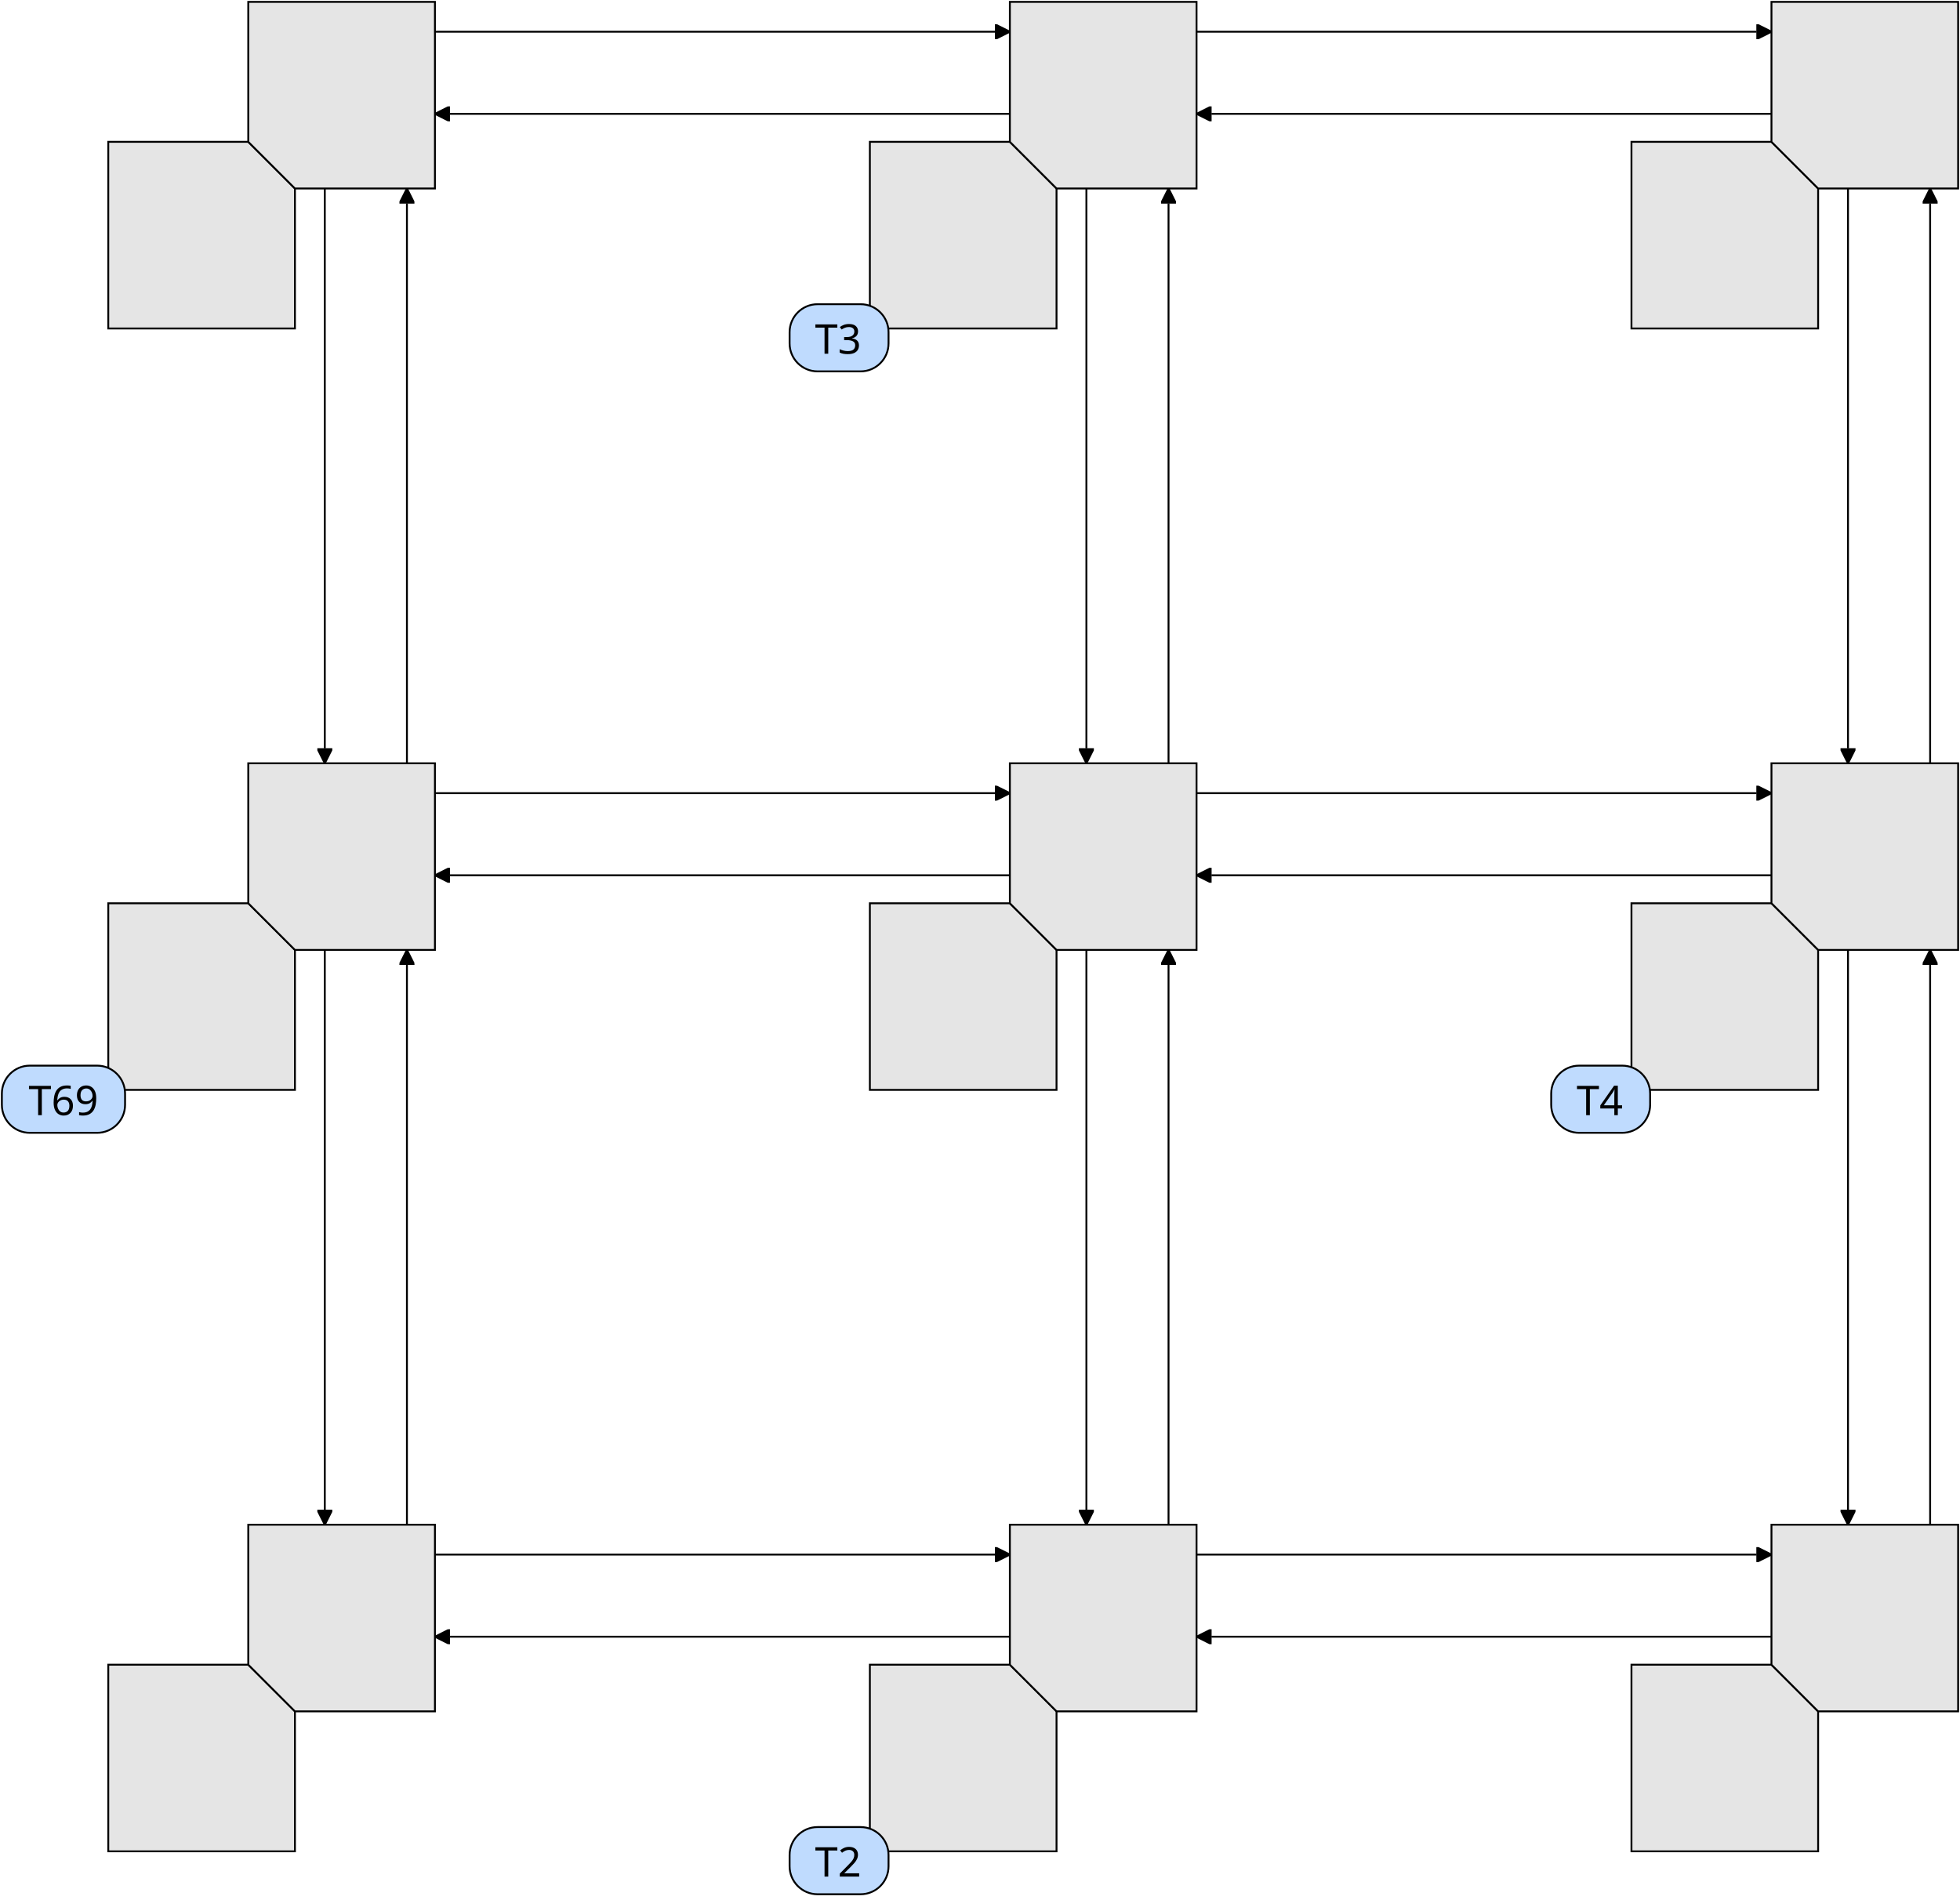
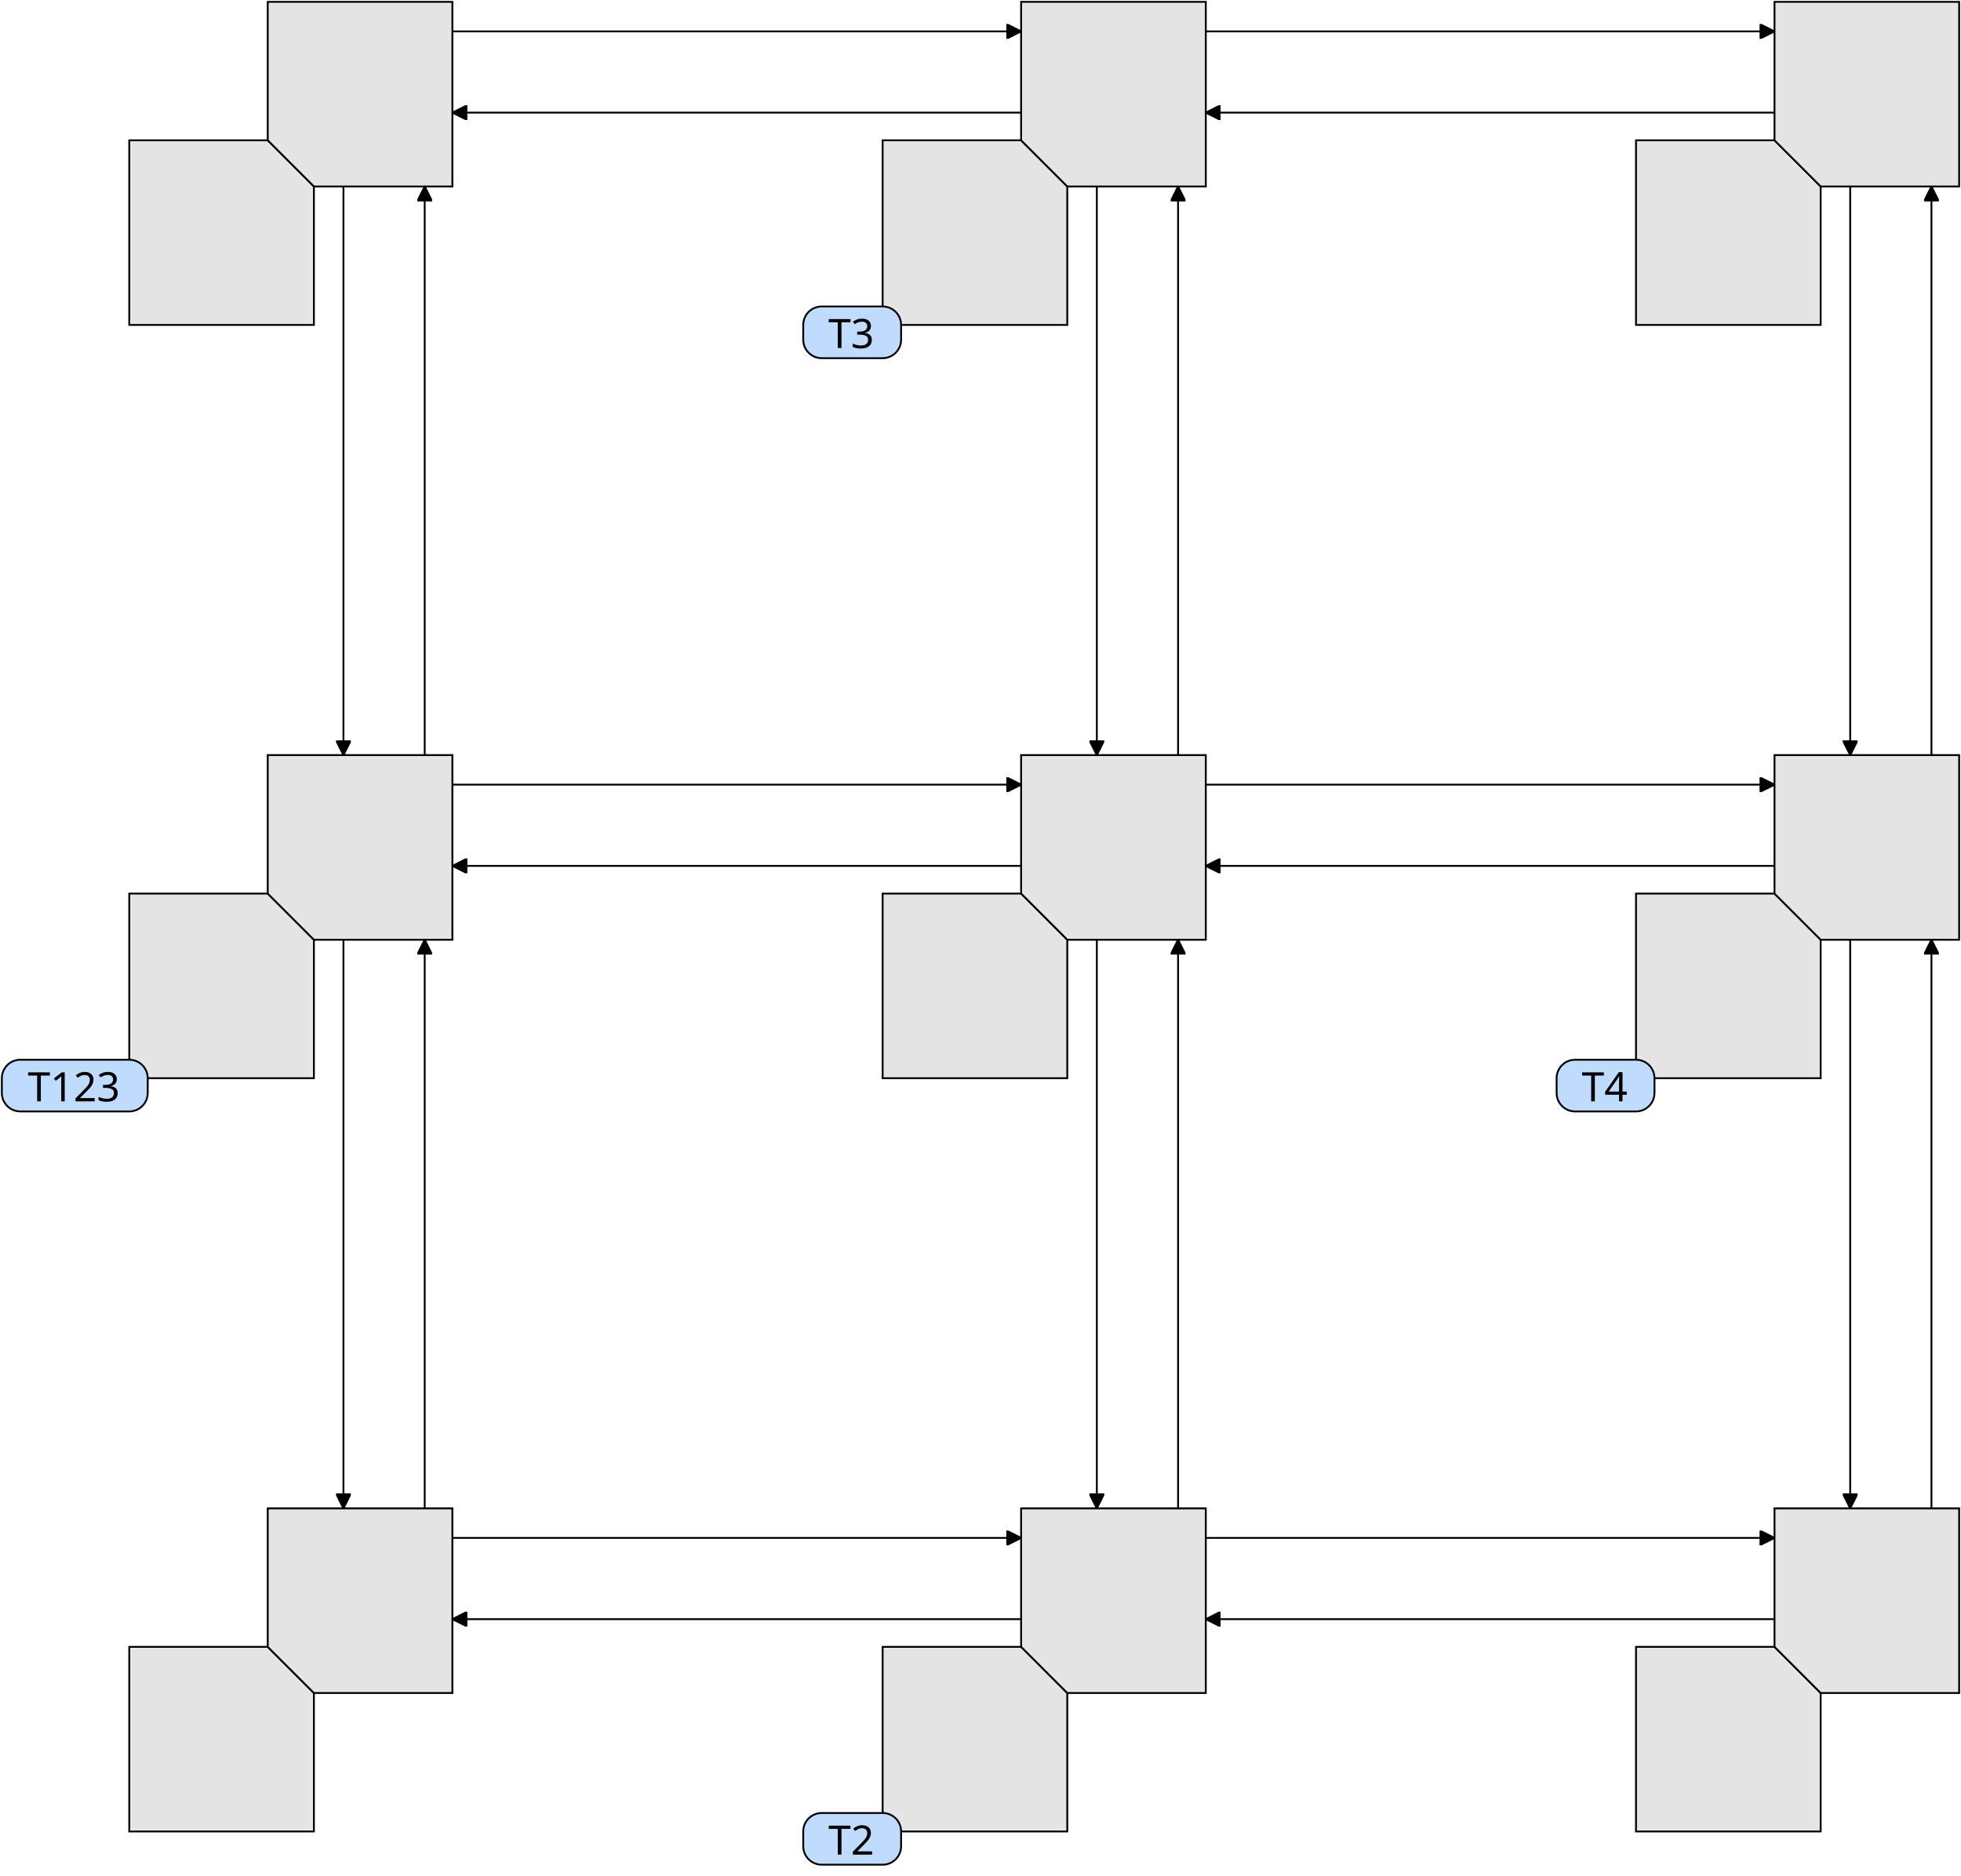
- <svg xmlns="http://www.w3.org/2000/svg" preserveAspectRation="xMidYMid meet" class="mx-auto" viewBox="-553 -496 1050 1018">
+ <svg xmlns="http://www.w3.org/2000/svg" preserveAspectRation="xMidYMid meet" class="mx-auto" viewBox="-565 -496 1062 1016">
  <defs>
    <marker id="arrowHead" orient="auto" markerWidth="8" markerHeight="8" refY="4">
      <path d="M0,0 M0,0 V8 L8,4 Z" fill="black" fill-rule="evenodd" stroke="black" stroke-linecap="butt" stroke-width="1" />
    </marker>
    <filter x="0" y="0" width="1" height="1" id="textBackground">
      <feFlood flood-color="#e5e5e5" />
      <feComposite in="SourceGraphic" operator="or" />
    </filter>
  </defs>
  <style>.baseFill{fill: #e5e5e5;}.edgeData{display: none;}</style>
  <g id="mainGroup">
    <g id="processingGroup">
      <g id="0">
        <path id="c0" d="M-495,-420 l0,100 l100,0 l0,-75 l-25,-25 l-75,0 Z" class="baseFill" fill-rule="evenodd" stroke="black" stroke-linecap="butt" stroke-width="1" />
        <path id="r0" d="M-420,-420 l0,-75 l100,0 l0,100 l-75,0 Z" class="baseFill" fill-rule="evenodd" stroke="black" stroke-linecap="butt" stroke-width="1" />
      </g>
      <g id="1">
        <path id="c1" d="M-87,-420 l0,100 l100,0 l0,-75 l-25,-25 l-75,0 Z" class="baseFill" fill-rule="evenodd" stroke="black" stroke-linecap="butt" stroke-width="1" />
        <path id="r1" d="M-12,-420 l0,-75 l100,0 l0,100 l-75,0 Z" class="baseFill" fill-rule="evenodd" stroke="black" stroke-linecap="butt" stroke-width="1" />
        <g>
-           <rect x="-130" y="-333" width="53" height="36" rx="15" fill="#bfdbfe" stroke="black" stroke-width="1" />
-           <text x="-104" y="-315" font-size="22px" font-family="Roboto Mono" text-anchor="middle" dominant-baseline="central" fill="black">T3</text>
+           <rect x="-130" y="-330" width="53" height="28" rx="10" fill="#bfdbfe" stroke="black" stroke-width="1" />
+           <text x="-104" y="-316" font-size="22px" font-family="Roboto Mono" text-anchor="middle" dominant-baseline="central" fill="black">T3</text>
        </g>
      </g>
      <g id="2">
        <path id="c2" d="M321,-420 l0,100 l100,0 l0,-75 l-25,-25 l-75,0 Z" class="baseFill" fill-rule="evenodd" stroke="black" stroke-linecap="butt" stroke-width="1" />
        <path id="r2" d="M396,-420 l0,-75 l100,0 l0,100 l-75,0 Z" class="baseFill" fill-rule="evenodd" stroke="black" stroke-linecap="butt" stroke-width="1" />
      </g>
      <g id="3">
        <path id="c3" d="M-495,-12 l0,100 l100,0 l0,-75 l-25,-25 l-75,0 Z" class="baseFill" fill-rule="evenodd" stroke="black" stroke-linecap="butt" stroke-width="1" />
        <path id="r3" d="M-420,-12 l0,-75 l100,0 l0,100 l-75,0 Z" class="baseFill" fill-rule="evenodd" stroke="black" stroke-linecap="butt" stroke-width="1" />
        <g>
-           <rect x="-552" y="75" width="66" height="36" rx="15" fill="#bfdbfe" stroke="black" stroke-width="1" />
-           <text x="-519" y="93" font-size="22px" font-family="Roboto Mono" text-anchor="middle" dominant-baseline="central" fill="black">T69</text>
+           <rect x="-564" y="78" width="79" height="28" rx="10" fill="#bfdbfe" stroke="black" stroke-width="1" />
+           <text x="-525" y="92" font-size="22px" font-family="Roboto Mono" text-anchor="middle" dominant-baseline="central" fill="black">T123</text>
        </g>
      </g>
      <g id="4">
        <path id="c4" d="M-87,-12 l0,100 l100,0 l0,-75 l-25,-25 l-75,0 Z" class="baseFill" fill-rule="evenodd" stroke="black" stroke-linecap="butt" stroke-width="1" />
        <path id="r4" d="M-12,-12 l0,-75 l100,0 l0,100 l-75,0 Z" class="baseFill" fill-rule="evenodd" stroke="black" stroke-linecap="butt" stroke-width="1" />
      </g>
      <g id="5">
        <path id="c5" d="M321,-12 l0,100 l100,0 l0,-75 l-25,-25 l-75,0 Z" class="baseFill" fill-rule="evenodd" stroke="black" stroke-linecap="butt" stroke-width="1" />
        <path id="r5" d="M396,-12 l0,-75 l100,0 l0,100 l-75,0 Z" class="baseFill" fill-rule="evenodd" stroke="black" stroke-linecap="butt" stroke-width="1" />
        <g>
-           <rect x="278" y="75" width="53" height="36" rx="15" fill="#bfdbfe" stroke="black" stroke-width="1" />
-           <text x="304" y="93" font-size="22px" font-family="Roboto Mono" text-anchor="middle" dominant-baseline="central" fill="black">T4</text>
+           <rect x="278" y="78" width="53" height="28" rx="10" fill="#bfdbfe" stroke="black" stroke-width="1" />
+           <text x="304" y="92" font-size="22px" font-family="Roboto Mono" text-anchor="middle" dominant-baseline="central" fill="black">T4</text>
        </g>
      </g>
      <g id="6">
        <path id="c6" d="M-495,396 l0,100 l100,0 l0,-75 l-25,-25 l-75,0 Z" class="baseFill" fill-rule="evenodd" stroke="black" stroke-linecap="butt" stroke-width="1" />
        <path id="r6" d="M-420,396 l0,-75 l100,0 l0,100 l-75,0 Z" class="baseFill" fill-rule="evenodd" stroke="black" stroke-linecap="butt" stroke-width="1" />
      </g>
      <g id="7">
        <path id="c7" d="M-87,396 l0,100 l100,0 l0,-75 l-25,-25 l-75,0 Z" class="baseFill" fill-rule="evenodd" stroke="black" stroke-linecap="butt" stroke-width="1" />
        <path id="r7" d="M-12,396 l0,-75 l100,0 l0,100 l-75,0 Z" class="baseFill" fill-rule="evenodd" stroke="black" stroke-linecap="butt" stroke-width="1" />
        <g>
-           <rect x="-130" y="483" width="53" height="36" rx="15" fill="#bfdbfe" stroke="black" stroke-width="1" />
-           <text x="-104" y="501" font-size="22px" font-family="Roboto Mono" text-anchor="middle" dominant-baseline="central" fill="black">T2</text>
+           <rect x="-130" y="486" width="53" height="28" rx="10" fill="#bfdbfe" stroke="black" stroke-width="1" />
+           <text x="-104" y="500" font-size="22px" font-family="Roboto Mono" text-anchor="middle" dominant-baseline="central" fill="black">T2</text>
        </g>
      </g>
      <g id="8">
        <path id="c8" d="M321,396 l0,100 l100,0 l0,-75 l-25,-25 l-75,0 Z" class="baseFill" fill-rule="evenodd" stroke="black" stroke-linecap="butt" stroke-width="1" />
        <path id="r8" d="M396,396 l0,-75 l100,0 l0,100 l-75,0 Z" class="baseFill" fill-rule="evenodd" stroke="black" stroke-linecap="butt" stroke-width="1" />
      </g>
    </g>
    <g>
      <g>
        <path d="M-379,-395 v300" fill-rule="evenodd" stroke="black" stroke-linecap="butt" stroke-width="1" marker-end="url(#arrowHead)" />
        <path d="M-320,-479 h300" fill-rule="evenodd" stroke="black" stroke-linecap="butt" stroke-width="1" marker-end="url(#arrowHead)" />
        <path d="M29,-395 v300" fill-rule="evenodd" stroke="black" stroke-linecap="butt" stroke-width="1" marker-end="url(#arrowHead)" />
        <path d="M-12,-435 h-300" fill-rule="evenodd" stroke="black" stroke-linecap="butt" stroke-width="1" marker-end="url(#arrowHead)" />
        <path d="M88,-479 h300" fill-rule="evenodd" stroke="black" stroke-linecap="butt" stroke-width="1" marker-end="url(#arrowHead)" />
        <path d="M437,-395 v300" fill-rule="evenodd" stroke="black" stroke-linecap="butt" stroke-width="1" marker-end="url(#arrowHead)" />
        <path d="M396,-435 h-300" fill-rule="evenodd" stroke="black" stroke-linecap="butt" stroke-width="1" marker-end="url(#arrowHead)" />
        <path d="M-335,-87 v-300" fill-rule="evenodd" stroke="black" stroke-linecap="butt" stroke-width="1" marker-end="url(#arrowHead)" />
        <path d="M-379,13 v300" fill-rule="evenodd" stroke="black" stroke-linecap="butt" stroke-width="1" marker-end="url(#arrowHead)" />
        <path d="M-320,-71 h300" fill-rule="evenodd" stroke="black" stroke-linecap="butt" stroke-width="1" marker-end="url(#arrowHead)" />
        <path d="M73,-87 v-300" fill-rule="evenodd" stroke="black" stroke-linecap="butt" stroke-width="1" marker-end="url(#arrowHead)" />
        <path d="M29,13 v300" fill-rule="evenodd" stroke="black" stroke-linecap="butt" stroke-width="1" marker-end="url(#arrowHead)" />
        <path d="M-12,-27 h-300" fill-rule="evenodd" stroke="black" stroke-linecap="butt" stroke-width="1" marker-end="url(#arrowHead)" />
        <path d="M88,-71 h300" fill-rule="evenodd" stroke="black" stroke-linecap="butt" stroke-width="1" marker-end="url(#arrowHead)" />
        <path d="M481,-87 v-300" fill-rule="evenodd" stroke="black" stroke-linecap="butt" stroke-width="1" marker-end="url(#arrowHead)" />
        <path d="M437,13 v300" fill-rule="evenodd" stroke="black" stroke-linecap="butt" stroke-width="1" marker-end="url(#arrowHead)" />
        <path d="M396,-27 h-300" fill-rule="evenodd" stroke="black" stroke-linecap="butt" stroke-width="1" marker-end="url(#arrowHead)" />
        <path d="M-335,321 v-300" fill-rule="evenodd" stroke="black" stroke-linecap="butt" stroke-width="1" marker-end="url(#arrowHead)" />
        <path d="M-320,337 h300" fill-rule="evenodd" stroke="black" stroke-linecap="butt" stroke-width="1" marker-end="url(#arrowHead)" />
        <path d="M73,321 v-300" fill-rule="evenodd" stroke="black" stroke-linecap="butt" stroke-width="1" marker-end="url(#arrowHead)" />
        <path d="M-12,381 h-300" fill-rule="evenodd" stroke="black" stroke-linecap="butt" stroke-width="1" marker-end="url(#arrowHead)" />
        <path d="M88,337 h300" fill-rule="evenodd" stroke="black" stroke-linecap="butt" stroke-width="1" marker-end="url(#arrowHead)" />
        <path d="M481,321 v-300" fill-rule="evenodd" stroke="black" stroke-linecap="butt" stroke-width="1" marker-end="url(#arrowHead)" />
        <path d="M396,381 h-300" fill-rule="evenodd" stroke="black" stroke-linecap="butt" stroke-width="1" marker-end="url(#arrowHead)" />
      </g>
      <g id="edgeConnetions" class="edgeData">
        <path d="M-379,-728 v225" fill-rule="evenodd" stroke="black" stroke-linecap="butt" stroke-width="1" marker-end="url(#arrowHead)" />
        <path d="M-728,-480 h300" fill-rule="evenodd" stroke="black" stroke-linecap="butt" stroke-width="1" marker-end="url(#arrowHead)" />
        <path d="M29,-728 v225" fill-rule="evenodd" stroke="black" stroke-linecap="butt" stroke-width="1" marker-end="url(#arrowHead)" />
        <path d="M437,-728 v225" fill-rule="evenodd" stroke="black" stroke-linecap="butt" stroke-width="1" marker-end="url(#arrowHead)" />
        <path d="M729,-480 h-225" fill-rule="evenodd" stroke="black" stroke-linecap="butt" stroke-width="1" marker-end="url(#arrowHead)" />
        <path d="M-728,-72 h300" fill-rule="evenodd" stroke="black" stroke-linecap="butt" stroke-width="1" marker-end="url(#arrowHead)" />
        <path d="M729,-72 h-225" fill-rule="evenodd" stroke="black" stroke-linecap="butt" stroke-width="1" marker-end="url(#arrowHead)" />
        <path d="M-335,729 v-300" fill-rule="evenodd" stroke="black" stroke-linecap="butt" stroke-width="1" marker-end="url(#arrowHead)" />
        <path d="M-728,336 h300" fill-rule="evenodd" stroke="black" stroke-linecap="butt" stroke-width="1" marker-end="url(#arrowHead)" />
        <path d="M73,729 v-300" fill-rule="evenodd" stroke="black" stroke-linecap="butt" stroke-width="1" marker-end="url(#arrowHead)" />
        <path d="M481,729 v-300" fill-rule="evenodd" stroke="black" stroke-linecap="butt" stroke-width="1" marker-end="url(#arrowHead)" />
        <path d="M729,336 h-225" fill-rule="evenodd" stroke="black" stroke-linecap="butt" stroke-width="1" marker-end="url(#arrowHead)" />
        <path d="M-335,-495 v-225" fill-rule="evenodd" stroke="black" stroke-linecap="butt" stroke-width="1" marker-end="url(#arrowHead)" />
        <path d="M-420,-436 h-300" fill-rule="evenodd" stroke="black" stroke-linecap="butt" stroke-width="1" marker-end="url(#arrowHead)" />
        <path d="M73,-495 v-225" fill-rule="evenodd" stroke="black" stroke-linecap="butt" stroke-width="1" marker-end="url(#arrowHead)" />
        <path d="M481,-495 v-225" fill-rule="evenodd" stroke="black" stroke-linecap="butt" stroke-width="1" marker-end="url(#arrowHead)" />
        <path d="M496,-436 h225" fill-rule="evenodd" stroke="black" stroke-linecap="butt" stroke-width="1" marker-end="url(#arrowHead)" />
        <path d="M-420,-28 h-300" fill-rule="evenodd" stroke="black" stroke-linecap="butt" stroke-width="1" marker-end="url(#arrowHead)" />
        <path d="M496,-28 h225" fill-rule="evenodd" stroke="black" stroke-linecap="butt" stroke-width="1" marker-end="url(#arrowHead)" />
        <path d="M-379,421 v300" fill-rule="evenodd" stroke="black" stroke-linecap="butt" stroke-width="1" marker-end="url(#arrowHead)" />
        <path d="M-420,380 h-300" fill-rule="evenodd" stroke="black" stroke-linecap="butt" stroke-width="1" marker-end="url(#arrowHead)" />
        <path d="M29,421 v300" fill-rule="evenodd" stroke="black" stroke-linecap="butt" stroke-width="1" marker-end="url(#arrowHead)" />
        <path d="M437,421 v300" fill-rule="evenodd" stroke="black" stroke-linecap="butt" stroke-width="1" marker-end="url(#arrowHead)" />
        <path d="M496,380 h225" fill-rule="evenodd" stroke="black" stroke-linecap="butt" stroke-width="1" marker-end="url(#arrowHead)" />
      </g>
    </g>
    <g id="information" />
    <g id="sinksSources" class="edgeData">
      <g>
        <rect x="-392" y="-798" width="70" height="70" rx="15" fill="#e5e5e5" stroke="black" stroke-width="1" />
      </g>
      <g>
        <rect x="-798" y="-493" width="70" height="70" rx="15" fill="#fbbf24" stroke="black" stroke-width="1" />
        <text x="-763" y="-458" font-size="22px" font-family="Roboto Mono" text-anchor="middle" dominant-baseline="central" fill="black" class="edgeData">T1</text>
      </g>
      <g>
        <rect x="16" y="-798" width="70" height="70" rx="15" fill="#fbbf24" stroke="black" stroke-width="1" />
        <text x="51" y="-763" font-size="22px" font-family="Roboto Mono" text-anchor="middle" dominant-baseline="central" fill="black" class="edgeData">T0</text>
      </g>
      <g>
        <rect x="424" y="-798" width="70" height="70" rx="15" fill="#e5e5e5" stroke="black" stroke-width="1" />
      </g>
      <g>
        <rect x="729" y="-493" width="70" height="70" rx="15" fill="#e5e5e5" stroke="black" stroke-width="1" />
      </g>
      <g>
        <rect x="-798" y="-85" width="70" height="70" rx="15" fill="#e5e5e5" stroke="black" stroke-width="1" />
      </g>
      <g>
        <rect x="729" y="-85" width="70" height="70" rx="15" fill="#e5e5e5" stroke="black" stroke-width="1" />
      </g>
      <g>
        <rect x="-392" y="729" width="70" height="70" rx="15" fill="#e5e5e5" stroke="black" stroke-width="1" />
      </g>
      <g>
        <rect x="-798" y="323" width="70" height="70" rx="15" fill="#fb923c" stroke="black" stroke-width="1" />
        <text x="-763" y="358" font-size="22px" font-family="Roboto Mono" text-anchor="middle" dominant-baseline="central" fill="black" class="edgeData">T5</text>
      </g>
      <g>
        <rect x="16" y="729" width="70" height="70" rx="15" fill="#e5e5e5" stroke="black" stroke-width="1" />
      </g>
      <g>
        <rect x="424" y="729" width="70" height="70" rx="15" fill="#e5e5e5" stroke="black" stroke-width="1" />
      </g>
      <g>
        <rect x="729" y="323" width="70" height="70" rx="15" fill="#e5e5e5" stroke="black" stroke-width="1" />
      </g>
    </g>
  </g>
</svg>
